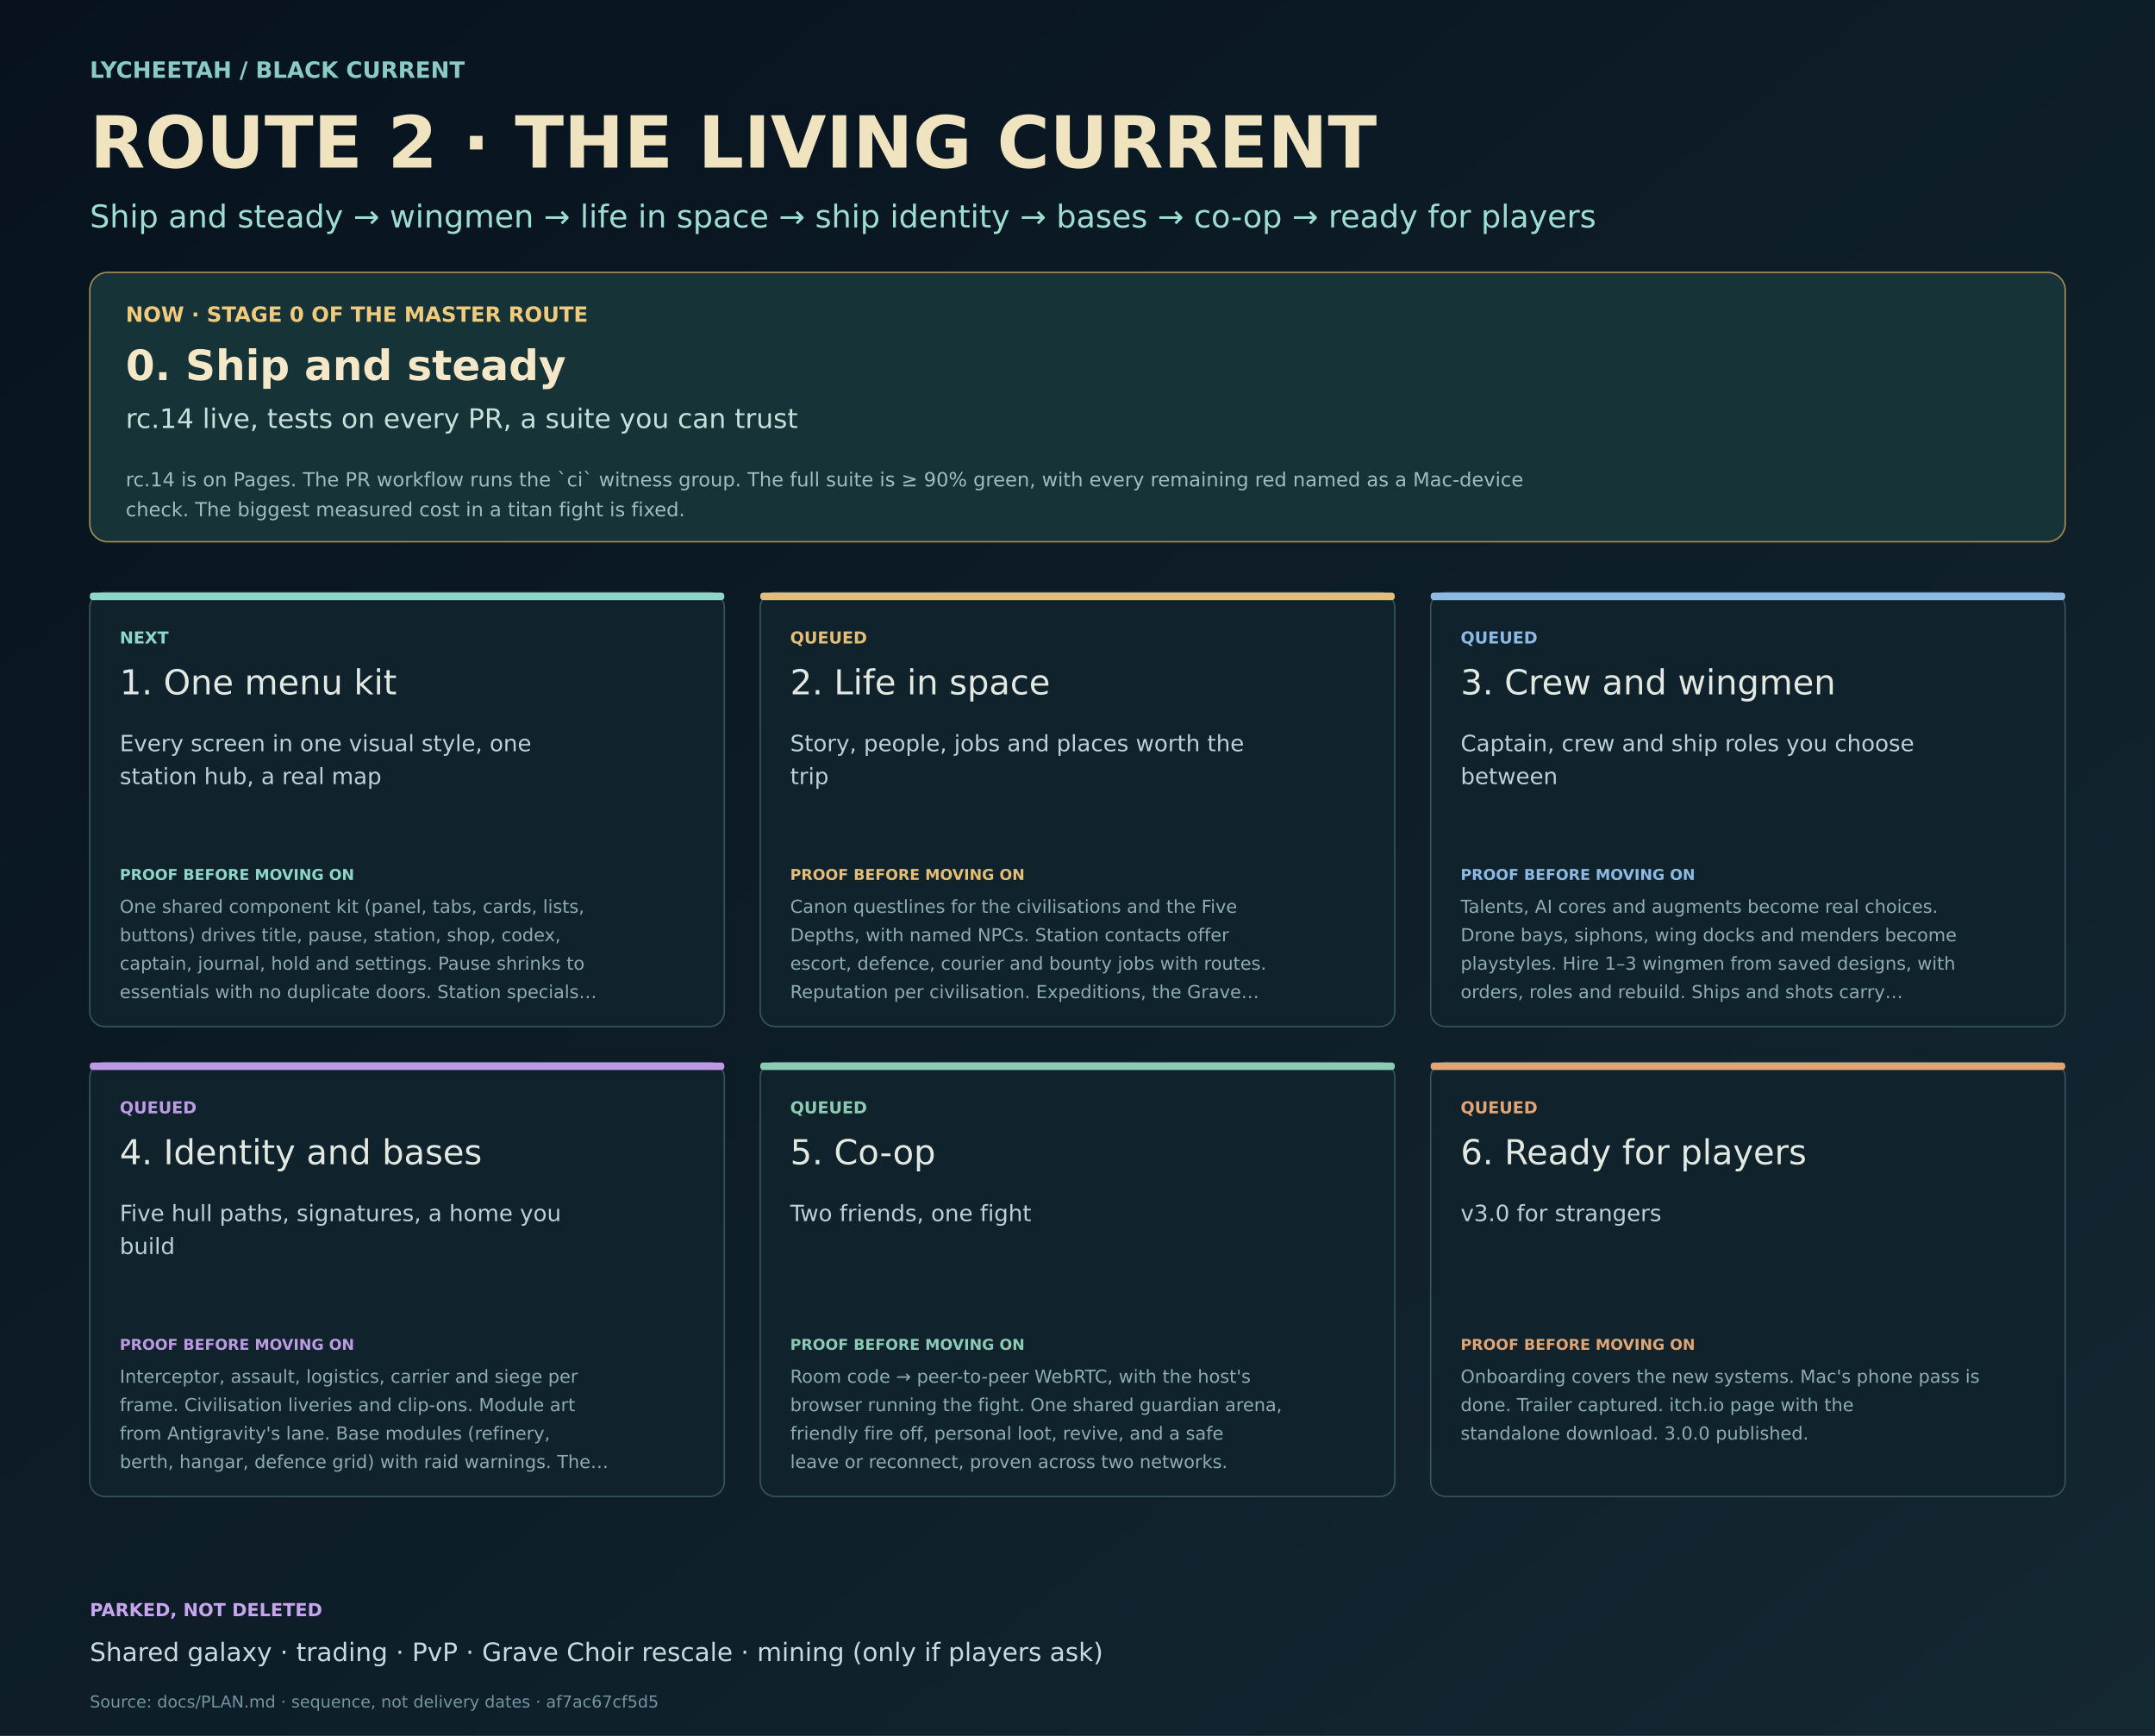
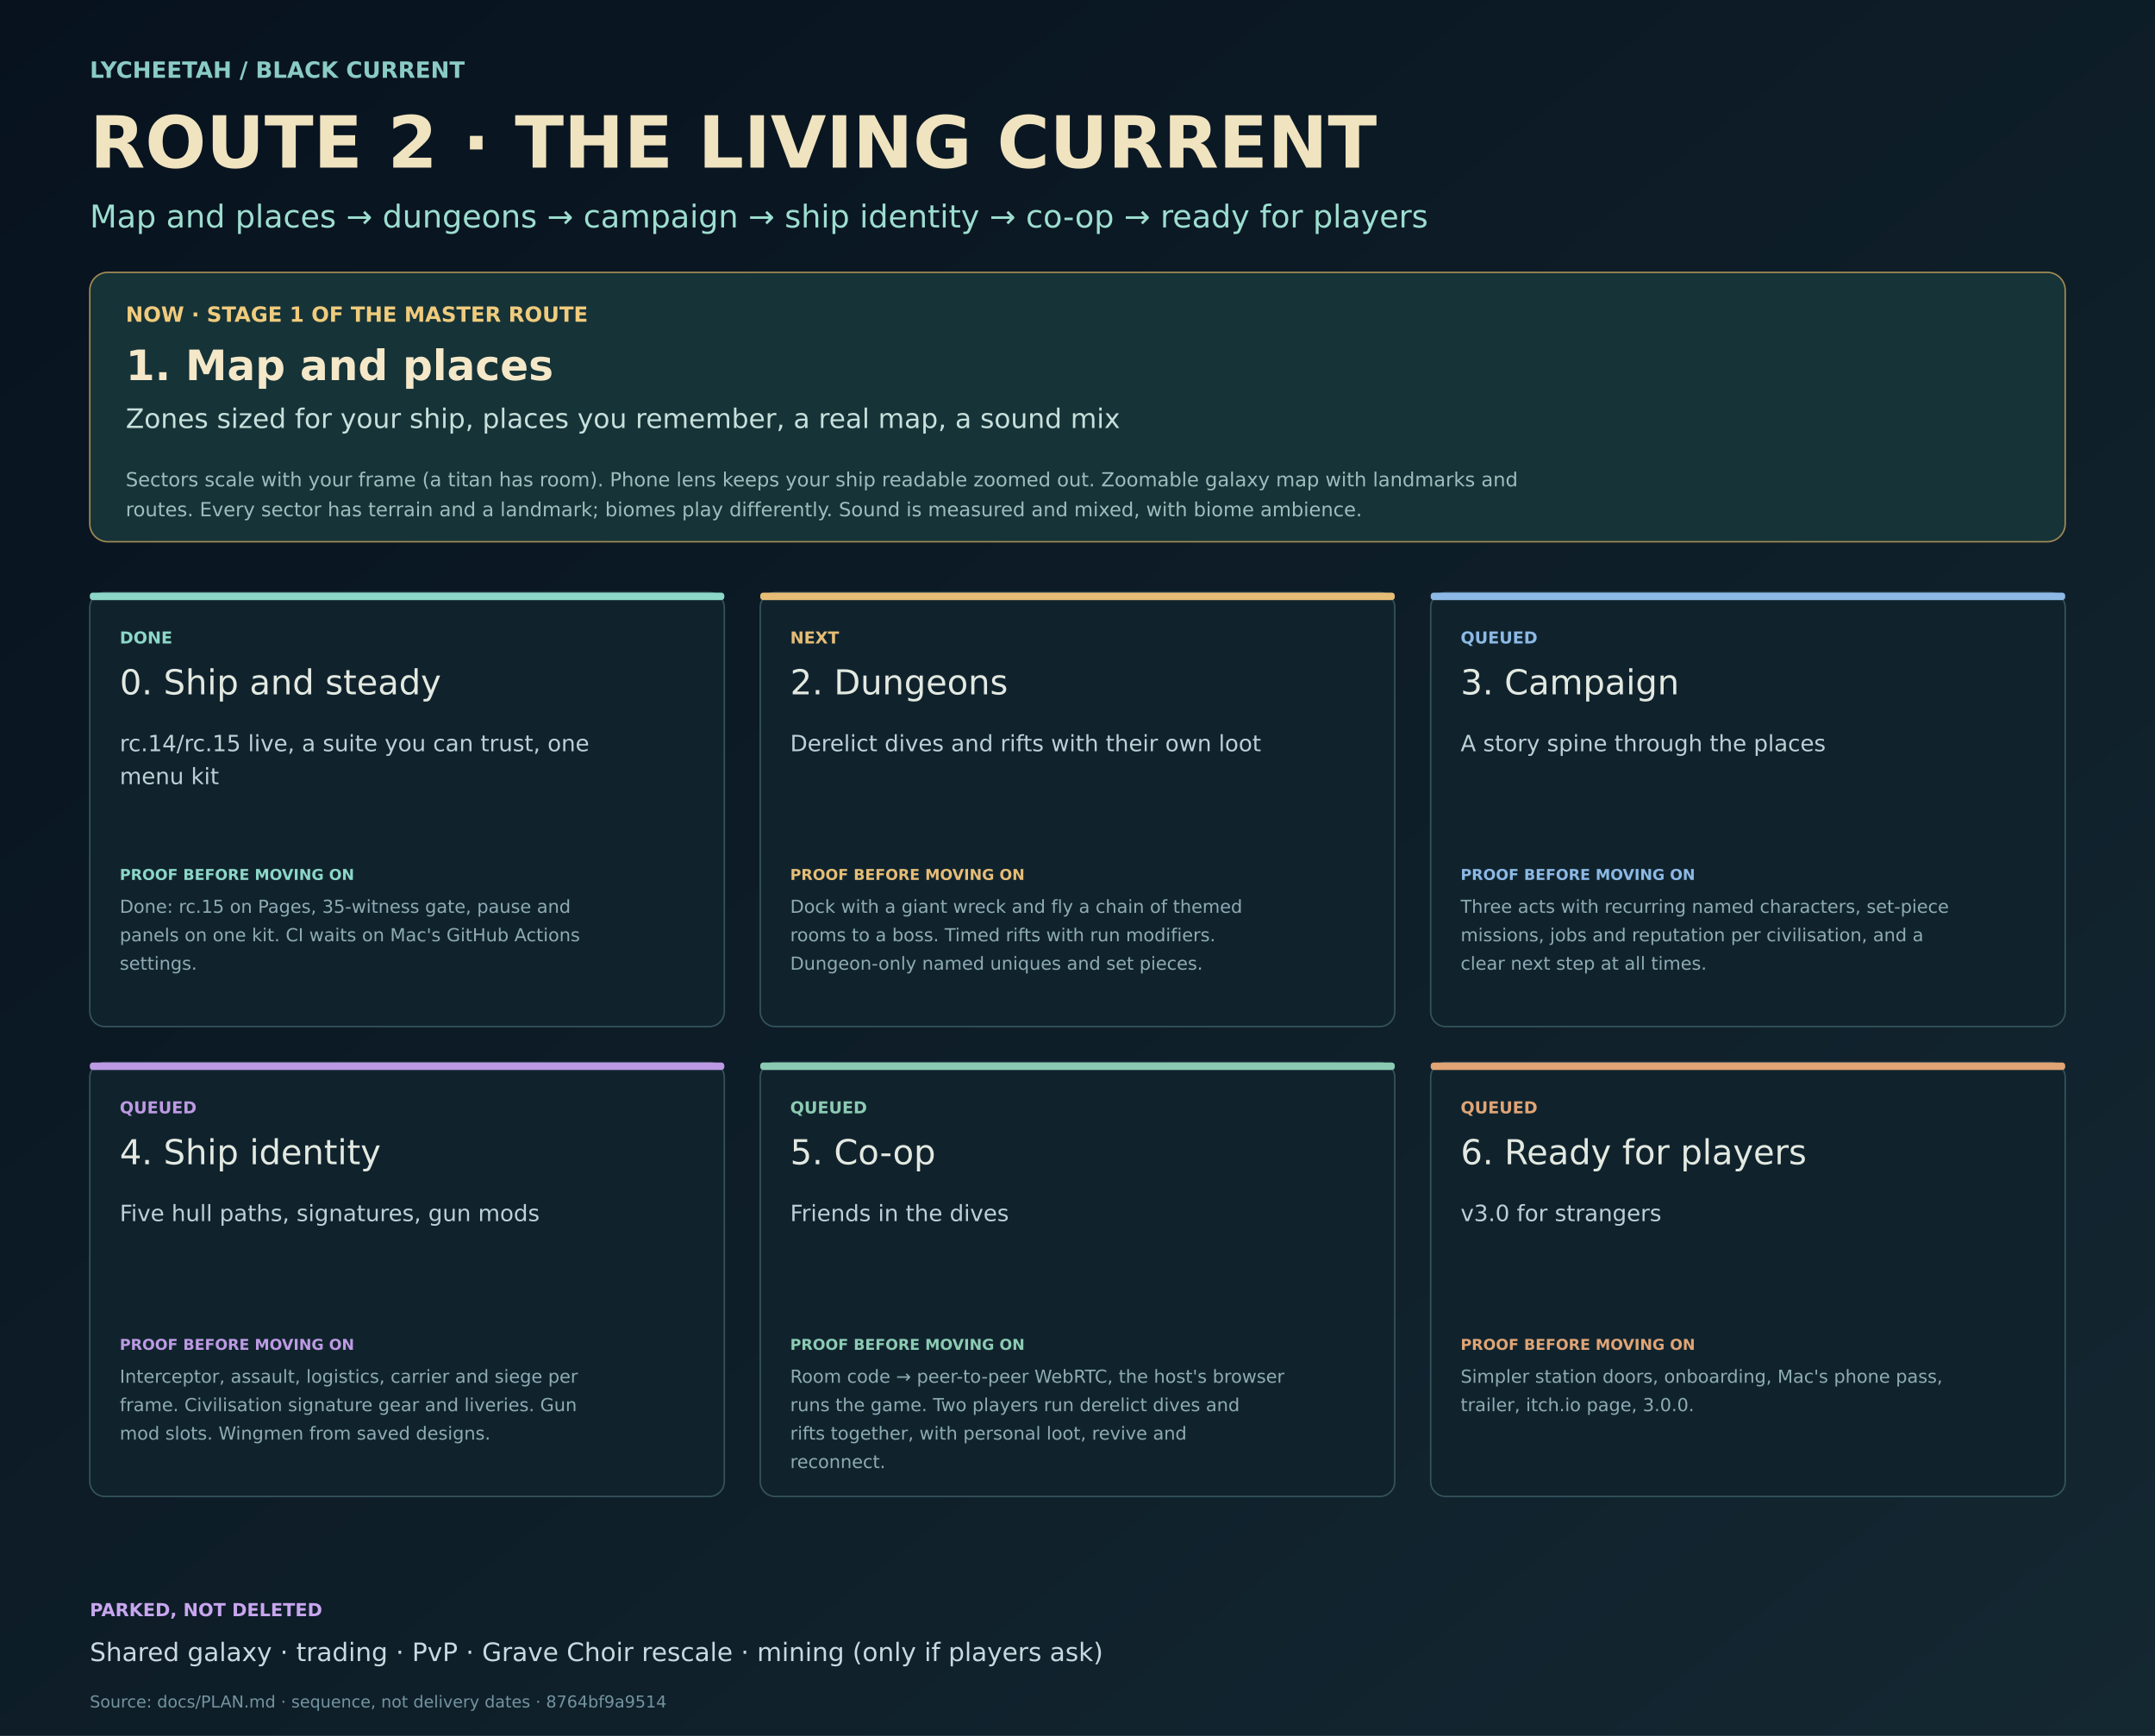
<svg xmlns="http://www.w3.org/2000/svg" width="1440" height="1160" viewBox="0 0 1440 1160">
  <defs>
    <linearGradient id="bg" x2="1" y2="1">
      <stop stop-color="#07121e" />
      <stop offset="1" stop-color="#142832" />
    </linearGradient>
  </defs>
  <rect width="1440" height="1160" fill="url(#bg)" />
  <text x="60" y="52" fill="#8acbc5" font-family="DejaVu Sans,sans-serif" font-size="15" font-weight="700">LYCHEETAH / BLACK CURRENT</text>
  <text x="60" y="112" fill="#f0e3bf" font-family="DejaVu Sans,sans-serif" font-size="48" font-weight="700">ROUTE 2 · THE LIVING CURRENT</text>
-   <text x="60" y="152" fill="#9dded0" font-family="DejaVu Sans,sans-serif" font-size="21" font-weight="400">Ship and steady → wingmen → life in space → ship identity → bases → co-op → ready for players</text>
+   <text x="60" y="152" fill="#9dded0" font-family="DejaVu Sans,sans-serif" font-size="21" font-weight="400">Map and places → dungeons → campaign → ship identity → co-op → ready for players</text>
  <rect x="60" y="182" width="1320" height="180" rx="12" fill="#163337" stroke="#a18a55" />
-   <text x="84" y="215" fill="#f0cb7d" font-family="DejaVu Sans,sans-serif" font-size="14" font-weight="700">NOW · STAGE 0 OF THE MASTER ROUTE</text>
-   <text x="84" y="254" fill="#f4e8c9" font-family="DejaVu Sans,sans-serif" font-size="28" font-weight="700">0. Ship and steady</text>
-   <text x="84" y="286" fill="#c8e0dc" font-family="DejaVu Sans,sans-serif" font-size="18" font-weight="400">rc.14 live, tests on every PR, a suite you can trust</text>
-   <text x="84" y="325" fill="#9fbdbd" font-family="DejaVu Sans,sans-serif" font-size="13" font-weight="400">rc.14 is on Pages. The PR workflow runs the `ci` witness group. The full suite is ≥ 90% green, with every remaining red named as a Mac-device</text>
-   <text x="84" y="345" fill="#9fbdbd" font-family="DejaVu Sans,sans-serif" font-size="13" font-weight="400">check. The biggest measured cost in a titan fight is fixed.</text>
+   <text x="84" y="215" fill="#f0cb7d" font-family="DejaVu Sans,sans-serif" font-size="14" font-weight="700">NOW · STAGE 1 OF THE MASTER ROUTE</text>
+   <text x="84" y="254" fill="#f4e8c9" font-family="DejaVu Sans,sans-serif" font-size="28" font-weight="700">1. Map and places</text>
+   <text x="84" y="286" fill="#c8e0dc" font-family="DejaVu Sans,sans-serif" font-size="18" font-weight="400">Zones sized for your ship, places you remember, a real map, a sound mix</text>
+   <text x="84" y="325" fill="#9fbdbd" font-family="DejaVu Sans,sans-serif" font-size="13" font-weight="400">Sectors scale with your frame (a titan has room). Phone lens keeps your ship readable zoomed out. Zoomable galaxy map with landmarks and</text>
+   <text x="84" y="345" fill="#9fbdbd" font-family="DejaVu Sans,sans-serif" font-size="13" font-weight="400">routes. Every sector has terrain and a landmark; biomes play differently. Sound is measured and mixed, with biome ambience.</text>
  <rect x="60" y="396" width="424" height="290" rx="10" fill="#10232d" stroke="#35535d" />
  <rect x="60" y="396" width="424" height="5" rx="2" fill="#8cd7c8" />
-   <text x="80" y="430" fill="#8cd7c8" font-family="DejaVu Sans,sans-serif" font-size="11" font-weight="700">NEXT</text>
-   <text x="80" y="464" fill="#e3e9e1" font-family="DejaVu Sans,sans-serif" font-size="23" font-weight="400">1. One menu kit</text>
-   <text x="80" y="502" fill="#bad1d5" font-family="DejaVu Sans,sans-serif" font-size="15" font-weight="400">Every screen in one visual style, one</text>
-   <text x="80" y="524" fill="#bad1d5" font-family="DejaVu Sans,sans-serif" font-size="15" font-weight="400">station hub, a real map</text>
+   <text x="80" y="430" fill="#8cd7c8" font-family="DejaVu Sans,sans-serif" font-size="11" font-weight="700">DONE</text>
+   <text x="80" y="464" fill="#e3e9e1" font-family="DejaVu Sans,sans-serif" font-size="23" font-weight="400">0. Ship and steady</text>
+   <text x="80" y="502" fill="#bad1d5" font-family="DejaVu Sans,sans-serif" font-size="15" font-weight="400">rc.14/rc.15 live, a suite you can trust, one</text>
+   <text x="80" y="524" fill="#bad1d5" font-family="DejaVu Sans,sans-serif" font-size="15" font-weight="400">menu kit</text>
  <text x="80" y="588" fill="#8cd7c8" font-family="DejaVu Sans,sans-serif" font-size="10" font-weight="700">PROOF BEFORE MOVING ON</text>
-   <text x="80" y="610" fill="#8eabb4" font-family="DejaVu Sans,sans-serif" font-size="12" font-weight="400">One shared component kit (panel, tabs, cards, lists,</text>
-   <text x="80" y="629" fill="#8eabb4" font-family="DejaVu Sans,sans-serif" font-size="12" font-weight="400">buttons) drives title, pause, station, shop, codex,</text>
-   <text x="80" y="648" fill="#8eabb4" font-family="DejaVu Sans,sans-serif" font-size="12" font-weight="400">captain, journal, hold and settings. Pause shrinks to</text>
-   <text x="80" y="667" fill="#8eabb4" font-family="DejaVu Sans,sans-serif" font-size="12" font-weight="400">essentials with no duplicate doors. Station specials…</text>
+   <text x="80" y="610" fill="#8eabb4" font-family="DejaVu Sans,sans-serif" font-size="12" font-weight="400">Done: rc.15 on Pages, 35-witness gate, pause and</text>
+   <text x="80" y="629" fill="#8eabb4" font-family="DejaVu Sans,sans-serif" font-size="12" font-weight="400">panels on one kit. CI waits on Mac's GitHub Actions</text>
+   <text x="80" y="648" fill="#8eabb4" font-family="DejaVu Sans,sans-serif" font-size="12" font-weight="400">settings.</text>
  <rect x="508" y="396" width="424" height="290" rx="10" fill="#10232d" stroke="#35535d" />
  <rect x="508" y="396" width="424" height="5" rx="2" fill="#e6bd76" />
-   <text x="528" y="430" fill="#e6bd76" font-family="DejaVu Sans,sans-serif" font-size="11" font-weight="700">QUEUED</text>
-   <text x="528" y="464" fill="#e3e9e1" font-family="DejaVu Sans,sans-serif" font-size="23" font-weight="400">2. Life in space</text>
-   <text x="528" y="502" fill="#bad1d5" font-family="DejaVu Sans,sans-serif" font-size="15" font-weight="400">Story, people, jobs and places worth the</text>
-   <text x="528" y="524" fill="#bad1d5" font-family="DejaVu Sans,sans-serif" font-size="15" font-weight="400">trip</text>
+   <text x="528" y="430" fill="#e6bd76" font-family="DejaVu Sans,sans-serif" font-size="11" font-weight="700">NEXT</text>
+   <text x="528" y="464" fill="#e3e9e1" font-family="DejaVu Sans,sans-serif" font-size="23" font-weight="400">2. Dungeons</text>
+   <text x="528" y="502" fill="#bad1d5" font-family="DejaVu Sans,sans-serif" font-size="15" font-weight="400">Derelict dives and rifts with their own loot</text>
  <text x="528" y="588" fill="#e6bd76" font-family="DejaVu Sans,sans-serif" font-size="10" font-weight="700">PROOF BEFORE MOVING ON</text>
-   <text x="528" y="610" fill="#8eabb4" font-family="DejaVu Sans,sans-serif" font-size="12" font-weight="400">Canon questlines for the civilisations and the Five</text>
-   <text x="528" y="629" fill="#8eabb4" font-family="DejaVu Sans,sans-serif" font-size="12" font-weight="400">Depths, with named NPCs. Station contacts offer</text>
-   <text x="528" y="648" fill="#8eabb4" font-family="DejaVu Sans,sans-serif" font-size="12" font-weight="400">escort, defence, courier and bounty jobs with routes.</text>
-   <text x="528" y="667" fill="#8eabb4" font-family="DejaVu Sans,sans-serif" font-size="12" font-weight="400">Reputation per civilisation. Expeditions, the Grave…</text>
+   <text x="528" y="610" fill="#8eabb4" font-family="DejaVu Sans,sans-serif" font-size="12" font-weight="400">Dock with a giant wreck and fly a chain of themed</text>
+   <text x="528" y="629" fill="#8eabb4" font-family="DejaVu Sans,sans-serif" font-size="12" font-weight="400">rooms to a boss. Timed rifts with run modifiers.</text>
+   <text x="528" y="648" fill="#8eabb4" font-family="DejaVu Sans,sans-serif" font-size="12" font-weight="400">Dungeon-only named uniques and set pieces.</text>
  <rect x="956" y="396" width="424" height="290" rx="10" fill="#10232d" stroke="#35535d" />
  <rect x="956" y="396" width="424" height="5" rx="2" fill="#8cb9e5" />
  <text x="976" y="430" fill="#8cb9e5" font-family="DejaVu Sans,sans-serif" font-size="11" font-weight="700">QUEUED</text>
-   <text x="976" y="464" fill="#e3e9e1" font-family="DejaVu Sans,sans-serif" font-size="23" font-weight="400">3. Crew and wingmen</text>
-   <text x="976" y="502" fill="#bad1d5" font-family="DejaVu Sans,sans-serif" font-size="15" font-weight="400">Captain, crew and ship roles you choose</text>
-   <text x="976" y="524" fill="#bad1d5" font-family="DejaVu Sans,sans-serif" font-size="15" font-weight="400">between</text>
+   <text x="976" y="464" fill="#e3e9e1" font-family="DejaVu Sans,sans-serif" font-size="23" font-weight="400">3. Campaign</text>
+   <text x="976" y="502" fill="#bad1d5" font-family="DejaVu Sans,sans-serif" font-size="15" font-weight="400">A story spine through the places</text>
  <text x="976" y="588" fill="#8cb9e5" font-family="DejaVu Sans,sans-serif" font-size="10" font-weight="700">PROOF BEFORE MOVING ON</text>
-   <text x="976" y="610" fill="#8eabb4" font-family="DejaVu Sans,sans-serif" font-size="12" font-weight="400">Talents, AI cores and augments become real choices.</text>
-   <text x="976" y="629" fill="#8eabb4" font-family="DejaVu Sans,sans-serif" font-size="12" font-weight="400">Drone bays, siphons, wing docks and menders become</text>
-   <text x="976" y="648" fill="#8eabb4" font-family="DejaVu Sans,sans-serif" font-size="12" font-weight="400">playstyles. Hire 1–3 wingmen from saved designs, with</text>
-   <text x="976" y="667" fill="#8eabb4" font-family="DejaVu Sans,sans-serif" font-size="12" font-weight="400">orders, roles and rebuild. Ships and shots carry…</text>
+   <text x="976" y="610" fill="#8eabb4" font-family="DejaVu Sans,sans-serif" font-size="12" font-weight="400">Three acts with recurring named characters, set-piece</text>
+   <text x="976" y="629" fill="#8eabb4" font-family="DejaVu Sans,sans-serif" font-size="12" font-weight="400">missions, jobs and reputation per civilisation, and a</text>
+   <text x="976" y="648" fill="#8eabb4" font-family="DejaVu Sans,sans-serif" font-size="12" font-weight="400">clear next step at all times.</text>
  <rect x="60" y="710" width="424" height="290" rx="10" fill="#10232d" stroke="#35535d" />
  <rect x="60" y="710" width="424" height="5" rx="2" fill="#bd9ae3" />
  <text x="80" y="744" fill="#bd9ae3" font-family="DejaVu Sans,sans-serif" font-size="11" font-weight="700">QUEUED</text>
-   <text x="80" y="778" fill="#e3e9e1" font-family="DejaVu Sans,sans-serif" font-size="23" font-weight="400">4. Identity and bases</text>
-   <text x="80" y="816" fill="#bad1d5" font-family="DejaVu Sans,sans-serif" font-size="15" font-weight="400">Five hull paths, signatures, a home you</text>
-   <text x="80" y="838" fill="#bad1d5" font-family="DejaVu Sans,sans-serif" font-size="15" font-weight="400">build</text>
+   <text x="80" y="778" fill="#e3e9e1" font-family="DejaVu Sans,sans-serif" font-size="23" font-weight="400">4. Ship identity</text>
+   <text x="80" y="816" fill="#bad1d5" font-family="DejaVu Sans,sans-serif" font-size="15" font-weight="400">Five hull paths, signatures, gun mods</text>
  <text x="80" y="902" fill="#bd9ae3" font-family="DejaVu Sans,sans-serif" font-size="10" font-weight="700">PROOF BEFORE MOVING ON</text>
  <text x="80" y="924" fill="#8eabb4" font-family="DejaVu Sans,sans-serif" font-size="12" font-weight="400">Interceptor, assault, logistics, carrier and siege per</text>
-   <text x="80" y="943" fill="#8eabb4" font-family="DejaVu Sans,sans-serif" font-size="12" font-weight="400">frame. Civilisation liveries and clip-ons. Module art</text>
-   <text x="80" y="962" fill="#8eabb4" font-family="DejaVu Sans,sans-serif" font-size="12" font-weight="400">from Antigravity's lane. Base modules (refinery,</text>
-   <text x="80" y="981" fill="#8eabb4" font-family="DejaVu Sans,sans-serif" font-size="12" font-weight="400">berth, hangar, defence grid) with raid warnings. The…</text>
+   <text x="80" y="943" fill="#8eabb4" font-family="DejaVu Sans,sans-serif" font-size="12" font-weight="400">frame. Civilisation signature gear and liveries. Gun</text>
+   <text x="80" y="962" fill="#8eabb4" font-family="DejaVu Sans,sans-serif" font-size="12" font-weight="400">mod slots. Wingmen from saved designs.</text>
  <rect x="508" y="710" width="424" height="290" rx="10" fill="#10232d" stroke="#35535d" />
  <rect x="508" y="710" width="424" height="5" rx="2" fill="#8ccbb3" />
  <text x="528" y="744" fill="#8ccbb3" font-family="DejaVu Sans,sans-serif" font-size="11" font-weight="700">QUEUED</text>
  <text x="528" y="778" fill="#e3e9e1" font-family="DejaVu Sans,sans-serif" font-size="23" font-weight="400">5. Co-op</text>
-   <text x="528" y="816" fill="#bad1d5" font-family="DejaVu Sans,sans-serif" font-size="15" font-weight="400">Two friends, one fight</text>
+   <text x="528" y="816" fill="#bad1d5" font-family="DejaVu Sans,sans-serif" font-size="15" font-weight="400">Friends in the dives</text>
  <text x="528" y="902" fill="#8ccbb3" font-family="DejaVu Sans,sans-serif" font-size="10" font-weight="700">PROOF BEFORE MOVING ON</text>
-   <text x="528" y="924" fill="#8eabb4" font-family="DejaVu Sans,sans-serif" font-size="12" font-weight="400">Room code → peer-to-peer WebRTC, with the host's</text>
-   <text x="528" y="943" fill="#8eabb4" font-family="DejaVu Sans,sans-serif" font-size="12" font-weight="400">browser running the fight. One shared guardian arena,</text>
-   <text x="528" y="962" fill="#8eabb4" font-family="DejaVu Sans,sans-serif" font-size="12" font-weight="400">friendly fire off, personal loot, revive, and a safe</text>
-   <text x="528" y="981" fill="#8eabb4" font-family="DejaVu Sans,sans-serif" font-size="12" font-weight="400">leave or reconnect, proven across two networks.</text>
+   <text x="528" y="924" fill="#8eabb4" font-family="DejaVu Sans,sans-serif" font-size="12" font-weight="400">Room code → peer-to-peer WebRTC, the host's browser</text>
+   <text x="528" y="943" fill="#8eabb4" font-family="DejaVu Sans,sans-serif" font-size="12" font-weight="400">runs the game. Two players run derelict dives and</text>
+   <text x="528" y="962" fill="#8eabb4" font-family="DejaVu Sans,sans-serif" font-size="12" font-weight="400">rifts together, with personal loot, revive and</text>
+   <text x="528" y="981" fill="#8eabb4" font-family="DejaVu Sans,sans-serif" font-size="12" font-weight="400">reconnect.</text>
  <rect x="956" y="710" width="424" height="290" rx="10" fill="#10232d" stroke="#35535d" />
  <rect x="956" y="710" width="424" height="5" rx="2" fill="#e0a475" />
  <text x="976" y="744" fill="#e0a475" font-family="DejaVu Sans,sans-serif" font-size="11" font-weight="700">QUEUED</text>
  <text x="976" y="778" fill="#e3e9e1" font-family="DejaVu Sans,sans-serif" font-size="23" font-weight="400">6. Ready for players</text>
  <text x="976" y="816" fill="#bad1d5" font-family="DejaVu Sans,sans-serif" font-size="15" font-weight="400">v3.0 for strangers</text>
  <text x="976" y="902" fill="#e0a475" font-family="DejaVu Sans,sans-serif" font-size="10" font-weight="700">PROOF BEFORE MOVING ON</text>
-   <text x="976" y="924" fill="#8eabb4" font-family="DejaVu Sans,sans-serif" font-size="12" font-weight="400">Onboarding covers the new systems. Mac's phone pass is</text>
-   <text x="976" y="943" fill="#8eabb4" font-family="DejaVu Sans,sans-serif" font-size="12" font-weight="400">done. Trailer captured. itch.io page with the</text>
-   <text x="976" y="962" fill="#8eabb4" font-family="DejaVu Sans,sans-serif" font-size="12" font-weight="400">standalone download. 3.0.0 published.</text>
+   <text x="976" y="924" fill="#8eabb4" font-family="DejaVu Sans,sans-serif" font-size="12" font-weight="400">Simpler station doors, onboarding, Mac's phone pass,</text>
+   <text x="976" y="943" fill="#8eabb4" font-family="DejaVu Sans,sans-serif" font-size="12" font-weight="400">trailer, itch.io page, 3.0.0.</text>
  <text x="60" y="1080" fill="#c8a6ef" font-family="DejaVu Sans,sans-serif" font-size="12" font-weight="700">PARKED, NOT DELETED</text>
  <text x="60" y="1110" fill="#c8d9df" font-family="DejaVu Sans,sans-serif" font-size="17" font-weight="400">Shared galaxy · trading · PvP · Grave Choir rescale · mining (only if players ask)</text>
-   <text x="60" y="1141" fill="#73949f" font-family="DejaVu Sans,sans-serif" font-size="11" font-weight="400">Source: docs/PLAN.md · sequence, not delivery dates · af7ac67cf5d5</text>
+   <text x="60" y="1141" fill="#73949f" font-family="DejaVu Sans,sans-serif" font-size="11" font-weight="400">Source: docs/PLAN.md · sequence, not delivery dates · 8764bf9a9514</text>
</svg>
